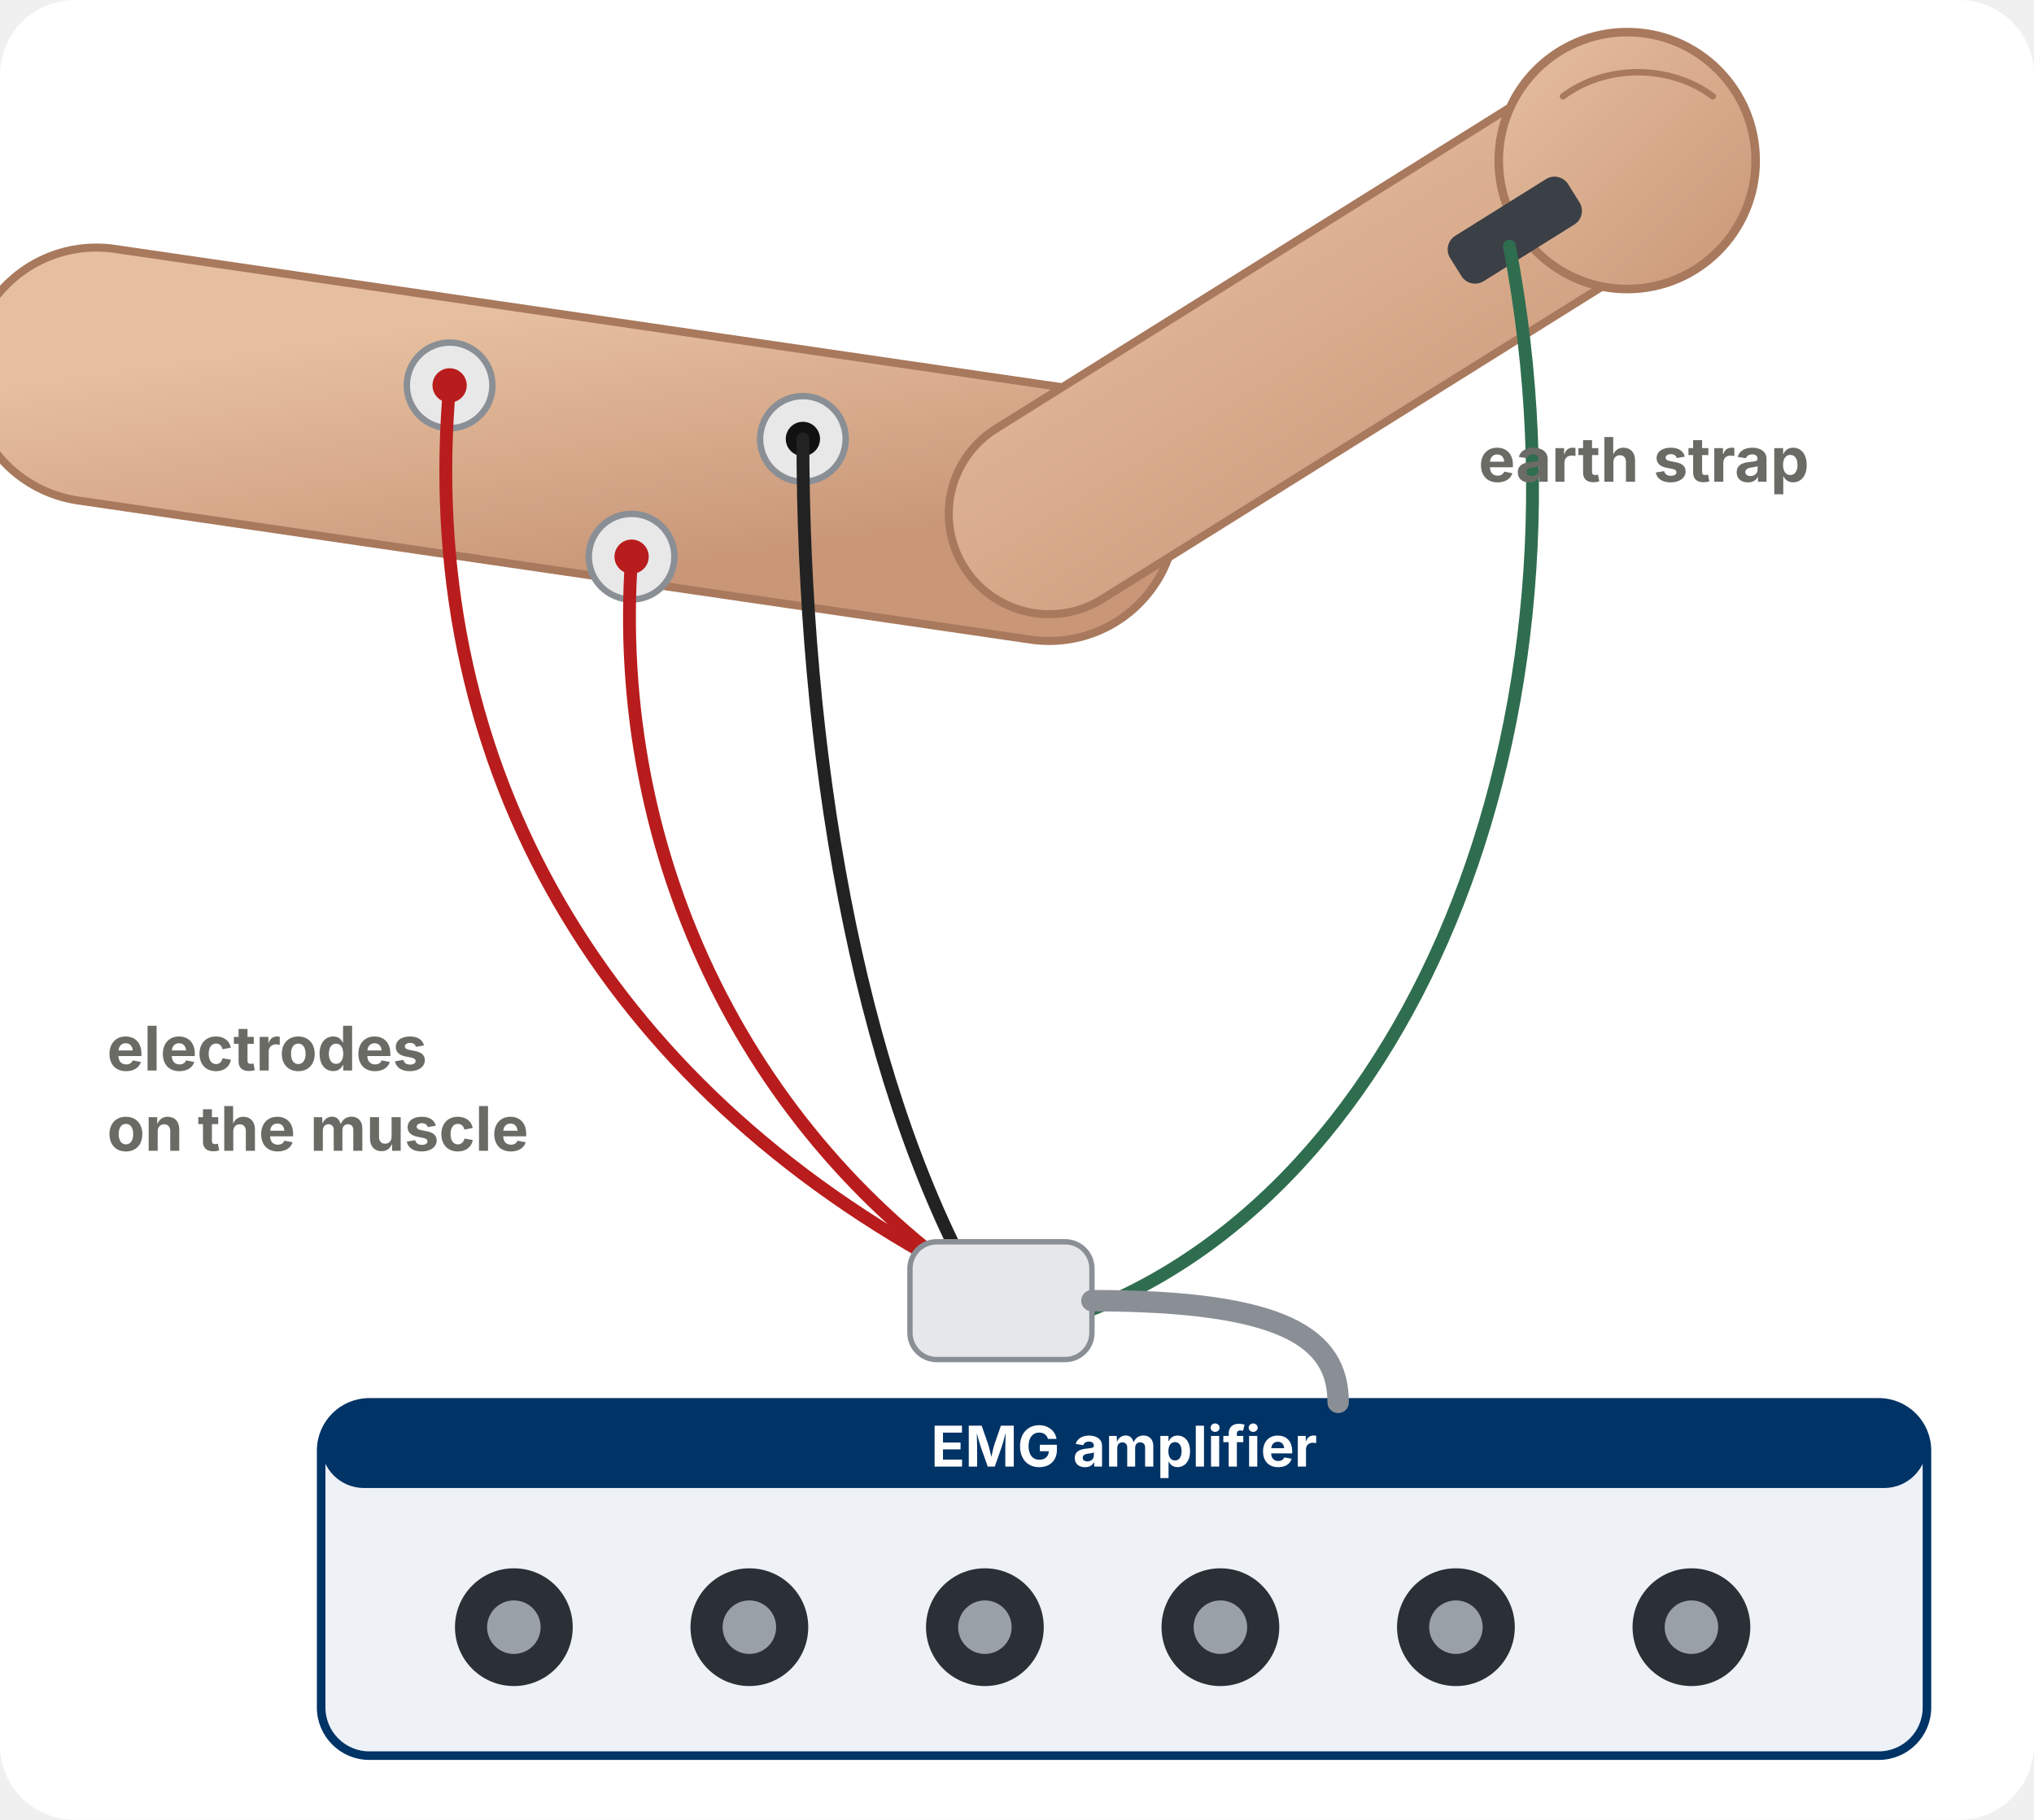
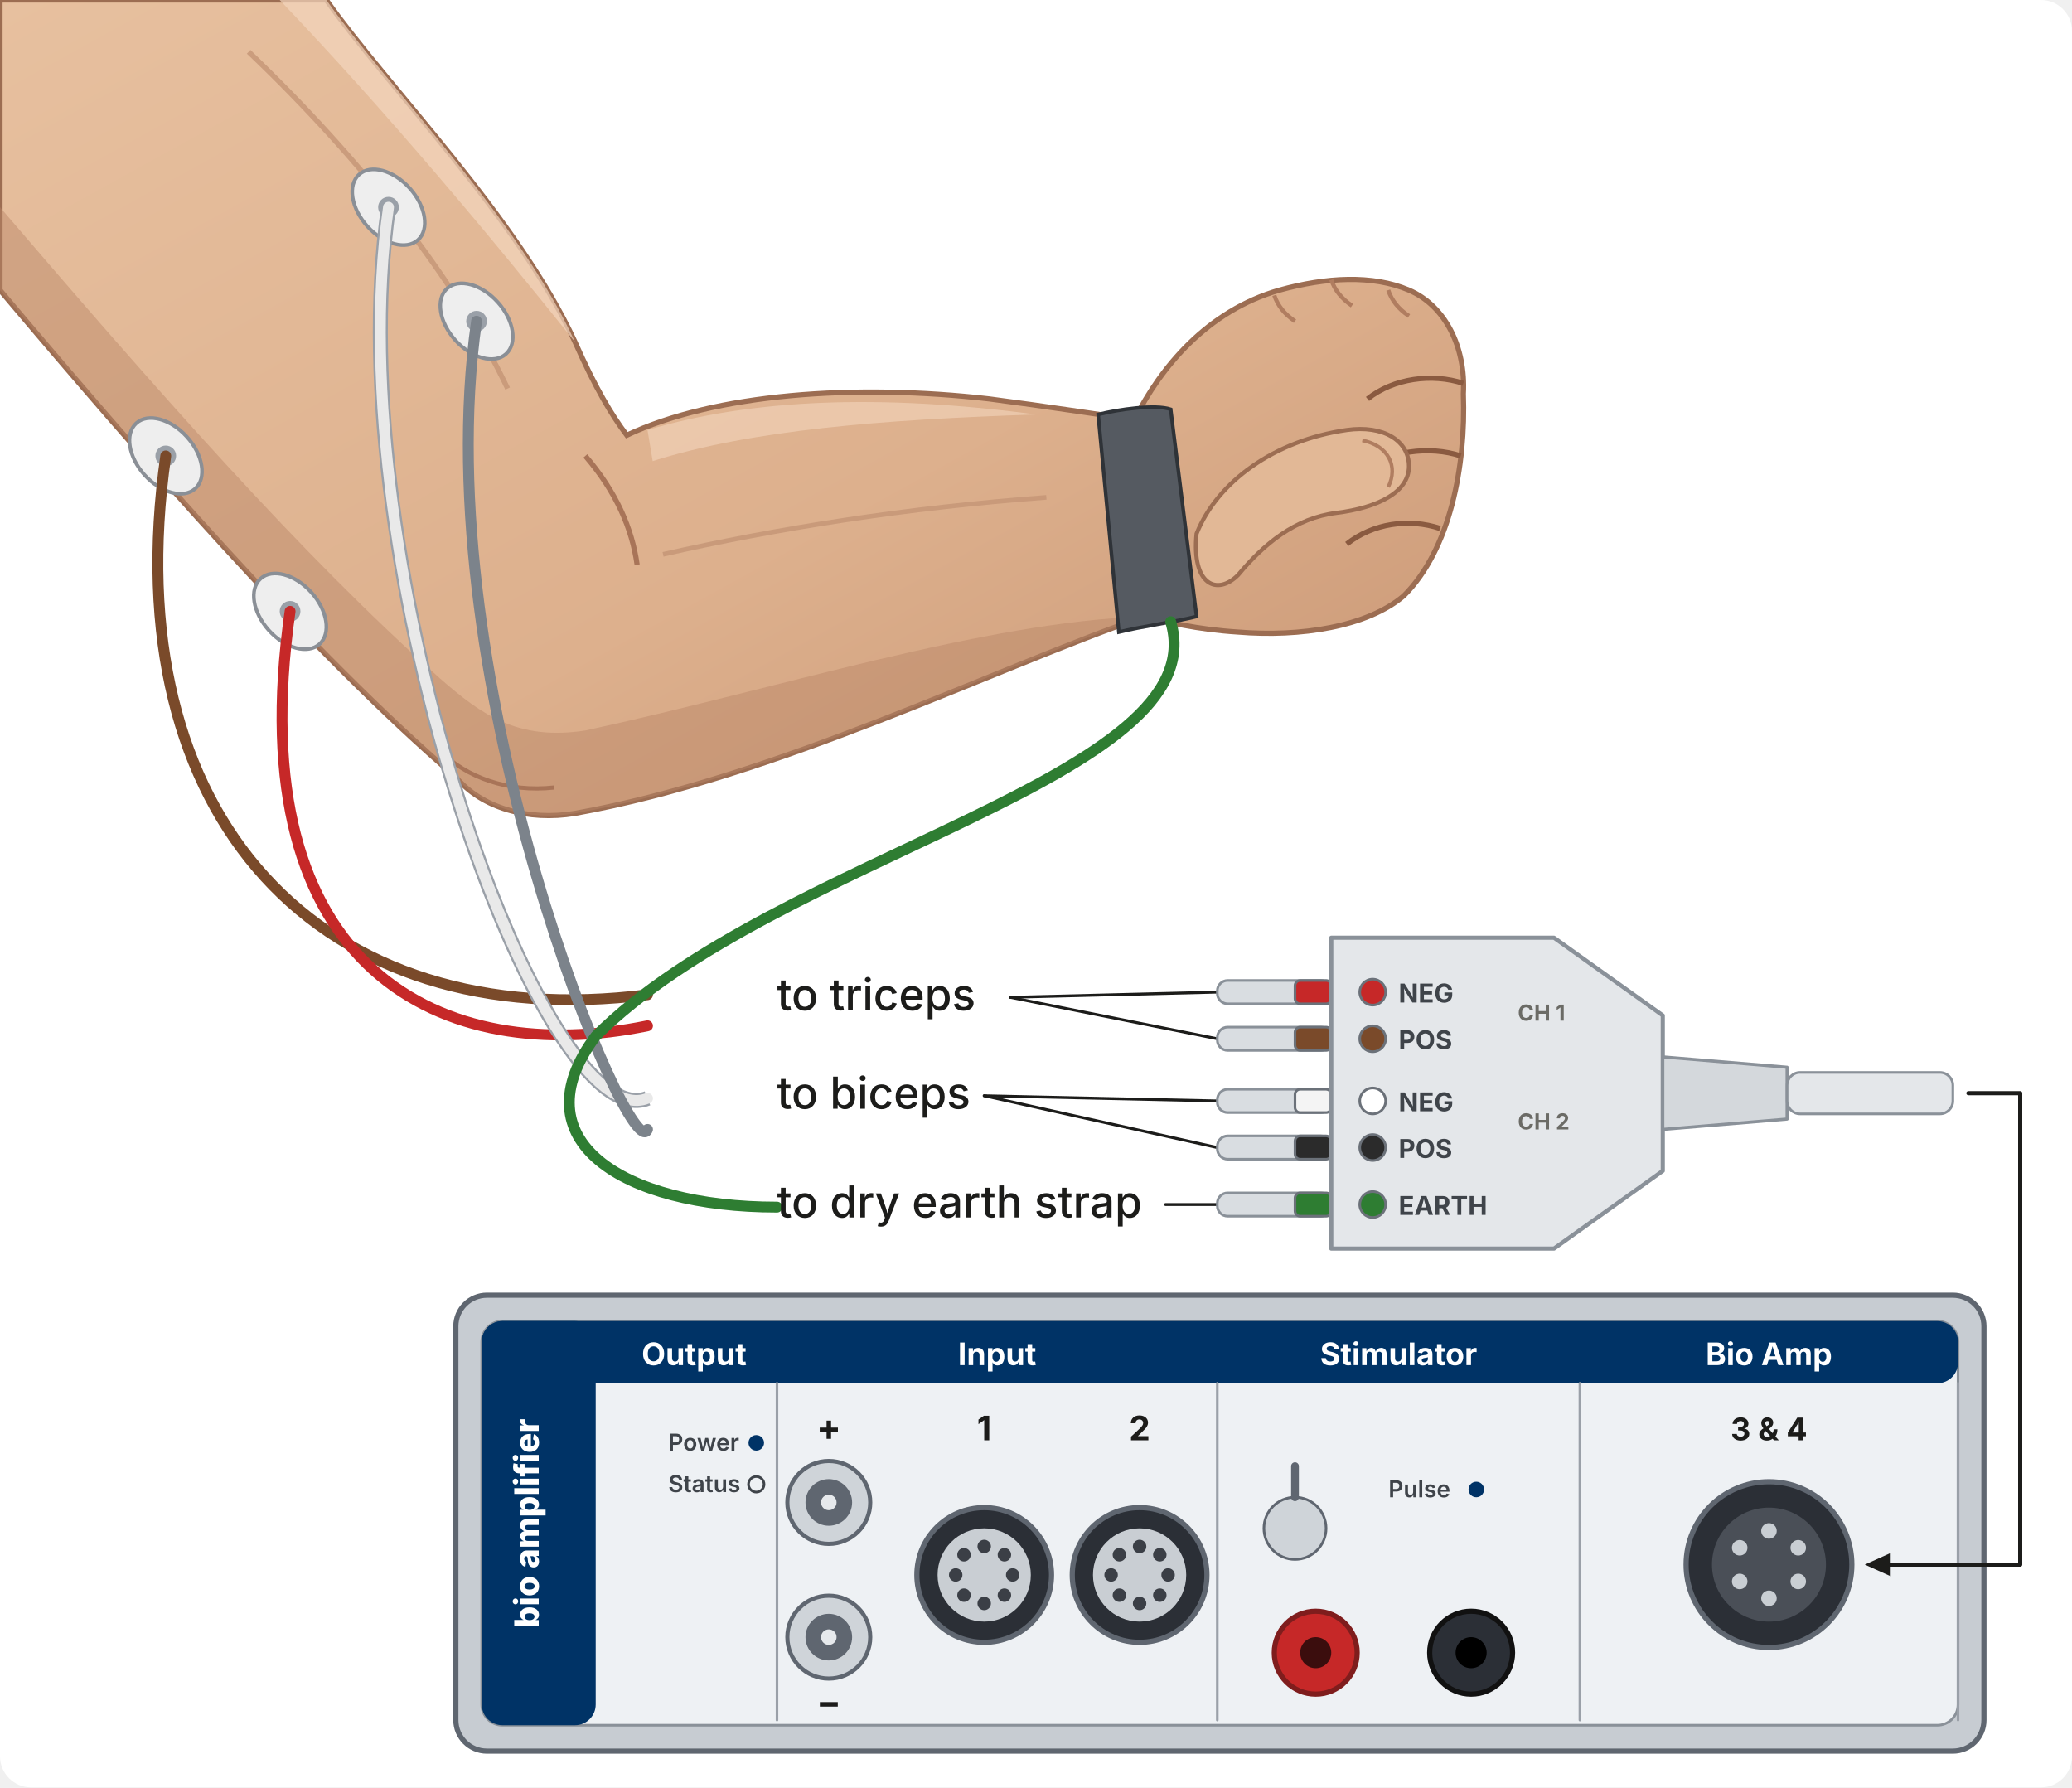
- <svg xmlns="http://www.w3.org/2000/svg" viewBox="0 0 380 340" width="380" height="340" font-family="Inter, 'Helvetica Neue', Helvetica, Arial, ui-sans-serif, system-ui, sans-serif">
+ <svg xmlns="http://www.w3.org/2000/svg" viewBox="0 0 800 690" width="800" height="690" font-family="Inter, 'Helvetica Neue', Helvetica, Arial, ui-sans-serif, system-ui, sans-serif">
  <defs>
-     <linearGradient id="m1" x1="0" y1="0" x2="1" y2="1">
-       <stop offset="0" stop-color="#f1f3f5" />
-       <stop offset=".45" stop-color="#c9ced4" />
-       <stop offset=".6" stop-color="#dde1e5" />
-       <stop offset="1" stop-color="#a5abb3" />
-     </linearGradient>
-     <linearGradient id="m2" x1="0" y1="0" x2="0" y2="1">
-       <stop offset="0" stop-color="#9aa0a8" />
-       <stop offset="1" stop-color="#6b7179" />
-     </linearGradient>
-     <linearGradient id="dk" x1="0" y1="0" x2="0" y2="1">
-       <stop offset="0" stop-color="#4a4f57" />
-       <stop offset="1" stop-color="#1c1f24" />
-     </linearGradient>
-     <radialGradient id="lens" cx=".38" cy=".34" r=".72">
-       <stop offset="0" stop-color="#8293ad" />
-       <stop offset=".35" stop-color="#2b3445" />
-       <stop offset="1" stop-color="#0b0e14" />
-     </radialGradient>
-     <linearGradient id="skin" x1="0" y1="0" x2="1" y2="1">
-       <stop offset="0" stop-color="#e6bf9f" />
-       <stop offset="1" stop-color="#c99778" />
+     <linearGradient id="skin2" x1="0" y1="0" x2="1" y2="1">
+       <stop offset="0" stop-color="#e7c09f" />
+       <stop offset=".6" stop-color="#ddb08d" />
+       <stop offset="1" stop-color="#c99674" />
    </linearGradient>
  </defs>
-   <rect x="0" y="0" width="380" height="340" rx="14" fill="#ffffff" />
-   <path d="M18 70 L196 96" fill="none" stroke="#a8795d" stroke-width="49" stroke-linejoin="round" stroke-linecap="round" />
-   <path d="M18 70 L196 96" fill="none" stroke="url(#skin)" stroke-width="46" stroke-linejoin="round" stroke-linecap="round" />
-   <path d="M196 96 L292 36" fill="none" stroke="#a8795d" stroke-width="39" stroke-linejoin="round" stroke-linecap="round" />
-   <path d="M196 96 L292 36" fill="none" stroke="url(#skin)" stroke-width="36" stroke-linejoin="round" stroke-linecap="round" />
-   <circle cx="304" cy="30" r="24" fill="url(#skin)" stroke="#a8795d" stroke-width="1.6" />
-   <path d="M292 18 C300 12 312 12 320 18" fill="none" stroke="#a8795d" stroke-width="1.2" stroke-linejoin="round" stroke-linecap="round" />
-   <rect x="270" y="38" width="26" height="10" rx="3" fill="#3b3f46" transform="rotate(-32 283 43)" />
-   <circle cx="84" cy="72" r="8" fill="#e8e8e8" stroke="#8a8f96" stroke-width="1.2" />
-   <circle cx="84" cy="72" r="3.2" fill="#b91c1c" />
-   <circle cx="150" cy="82" r="8" fill="#e8e8e8" stroke="#8a8f96" stroke-width="1.2" />
-   <circle cx="150" cy="82" r="3.2" fill="#111111" />
-   <circle cx="118" cy="104" r="8" fill="#e8e8e8" stroke="#8a8f96" stroke-width="1.2" />
-   <circle cx="118" cy="104" r="3.2" fill="#b91c1c" />
-   <path d="M84 72 C78 140 110 200 176 236" fill="none" stroke="#b91c1c" stroke-width="2.4" stroke-linejoin="round" stroke-linecap="round" />
-   <path d="M150 82 C150 140 160 200 182 240" fill="none" stroke="#222222" stroke-width="2.4" stroke-linejoin="round" stroke-linecap="round" />
-   <path d="M118 104 C114 160 140 214 188 244" fill="none" stroke="#b91c1c" stroke-width="2.4" stroke-linejoin="round" stroke-linecap="round" />
-   <path d="M282 46 C300 140 260 230 194 248" fill="none" stroke="#2f6d4f" stroke-width="2.4" stroke-linejoin="round" stroke-linecap="round" />
-   <rect x="170" y="232" width="34" height="22" rx="5" fill="#e5e7eb" stroke="#8a8f96" />
-   <rect x="60" y="262" width="300" height="66" rx="9" fill="#eef2f7" stroke="#003366" stroke-width="1.6" />
-   <rect x="60" y="262" width="300" height="16" rx="8" fill="#003366" />
-   <text x="210" y="274" text-anchor="middle" font-size="10.5" font-weight="700" fill="#ffffff">EMG amplifier</text>
-   <circle cx="96" cy="304" r="11" fill="#2b2f36" />
-   <circle cx="96" cy="304" r="5" fill="#9aa0a8" />
-   <circle cx="140" cy="304" r="11" fill="#2b2f36" />
-   <circle cx="140" cy="304" r="5" fill="#9aa0a8" />
-   <circle cx="184" cy="304" r="11" fill="#2b2f36" />
-   <circle cx="184" cy="304" r="5" fill="#9aa0a8" />
-   <circle cx="228" cy="304" r="11" fill="#2b2f36" />
-   <circle cx="228" cy="304" r="5" fill="#9aa0a8" />
-   <circle cx="272" cy="304" r="11" fill="#2b2f36" />
-   <circle cx="272" cy="304" r="5" fill="#9aa0a8" />
-   <circle cx="316" cy="304" r="11" fill="#2b2f36" />
-   <circle cx="316" cy="304" r="5" fill="#9aa0a8" />
-   <path d="M204 243 C240 243 250 250 250 262" fill="none" stroke="#8a8f96" stroke-width="4" stroke-linejoin="round" stroke-linecap="round" />
-   <text x="20" y="200" text-anchor="start" font-size="11.5" font-weight="700" fill="#6b6b66">electrodes</text>
-   <text x="20" y="215" text-anchor="start" font-size="11.5" font-weight="700" fill="#6b6b66">on the muscle</text>
-   <text x="338" y="90" text-anchor="end" font-size="11.5" font-weight="700" fill="#6b6b66">earth strap</text>
+   <rect width="800" height="690" rx="12" fill="#ffffff" />
+   <path d="M0 0 L126 0 C150 34 200 84 222 132 C230 150 236 160 242 168 C276 152 330 148 382 154 C405 157 424 160 438 162 C448 142 466 120 494 112 C512 107 530 106 544 112 C558 118 566 134 565 152 C566 180 560 212 542 230 C528 242 502 246 478 244 C462 243 450 240 442 238 C384 258 300 300 222 314 C204 317 186 312 176 300 C120 252 54 176 0 112 Z" fill="url(#skin2)" stroke="#9c6d52" stroke-width="2" />
+   <path d="M0 112 C54 176 120 252 176 300 C186 312 204 317 222 314 C300 300 384 258 442 238 C380 240 300 266 226 282 C200 286 186 276 170 262 C116 214 60 150 0 80 Z" fill="#b98466" opacity=".45" />
+   <path d="M126 0 C150 34 200 84 222 132 C190 92 150 44 108 0 Z" fill="#f3d6bd" opacity=".7" />
+   <path d="M250 166 C290 154 340 152 400 160 C340 162 290 166 252 178 Z" fill="#f3d6bd" opacity=".6" />
+   <path d="M96 20 C140 62 176 108 196 150" fill="none" stroke="#c49576" stroke-width="2" opacity=".8" />
+   <path d="M226 176 C238 190 244 204 246 218" fill="none" stroke="#a87458" stroke-width="2" />
+   <path d="M256 214 C300 204 350 196 404 192" fill="none" stroke="#c49576" stroke-width="1.8" opacity=".8" />
+   <path d="M170 290 C180 300 196 306 214 304" fill="none" stroke="#a87458" stroke-width="1.6" />
+   <path d="M492 114 Q494 120 500 124" fill="none" stroke="#b07d60" stroke-width="1.6" />
+   <path d="M514 108 Q516 114 522 118" fill="none" stroke="#b07d60" stroke-width="1.6" />
+   <path d="M536 112 Q538 118 544 122" fill="none" stroke="#b07d60" stroke-width="1.6" />
+   <path d="M528 154 C538 146 553 144 565 148" fill="none" stroke="#8a5a40" stroke-width="2" />
+   <path d="M526 182 C536 174 552 172 564 176" fill="none" stroke="#8a5a40" stroke-width="2" />
+   <path d="M520 210 C530 202 544 200 556 204" fill="none" stroke="#8a5a40" stroke-width="2" />
+   <path d="M462 206 C470 186 492 170 520 166 C534 164 544 170 544 180 C544 190 532 196 516 198 C500 200 488 210 478 222 C470 230 460 226 462 206 Z" fill="#e2b896" stroke="#9c6d52" stroke-width="1.6" />
+   <path d="M526 170 C536 172 540 180 536 188" fill="none" stroke="#b07d60" stroke-width="1.4" />
+   <path d="M424 160 C432 158 446 156 452 158 L462 238 C454 240 440 242 432 244 Z" fill="#555a61" stroke="#2f3338" stroke-width="1.4" />
+   <ellipse cx="64" cy="176" rx="17" ry="11" fill="#eeeeee" stroke="#8a8f96" stroke-width="1.4" transform="rotate(48 64 176)" />
+   <circle cx="64" cy="176" r="4" fill="#9aa0a8" />
+   <ellipse cx="112" cy="236" rx="17" ry="11" fill="#eeeeee" stroke="#8a8f96" stroke-width="1.4" transform="rotate(48 112 236)" />
+   <circle cx="112" cy="236" r="4" fill="#9aa0a8" />
+   <ellipse cx="150" cy="80" rx="17" ry="11" fill="#eeeeee" stroke="#8a8f96" stroke-width="1.4" transform="rotate(48 150 80)" />
+   <circle cx="150" cy="80" r="4" fill="#9aa0a8" />
+   <ellipse cx="184" cy="124" rx="17" ry="11" fill="#eeeeee" stroke="#8a8f96" stroke-width="1.4" transform="rotate(48 184 124)" />
+   <circle cx="184" cy="124" r="4" fill="#9aa0a8" />
+   <path d="M64 176 C44 316 124 400 250 384" fill="none" stroke="#7a4a2a" stroke-width="4.2" stroke-linecap="round" />
+   <path d="M112 236 C92 376 172 412 250 396" fill="none" stroke="#c62828" stroke-width="4.2" stroke-linecap="round" />
+   <path d="M150 80 C130 220 210 440 250 424" fill="none" stroke="#9aa0a8" stroke-width="5.8" />
+   <path d="M150 80 C130 220 210 440 250 424" fill="none" stroke="#e9e9e9" stroke-width="4.2" stroke-linecap="round" />
+   <path d="M184 124 C164 264 244 452 250 436" fill="none" stroke="#7c838b" stroke-width="4.2" stroke-linecap="round" />
+   <path d="M452 240 C470 300 300 330 230 400 C200 440 240 466 300 466" fill="none" stroke="#2e7d32" stroke-width="4.2" stroke-linecap="round" />
+   <text x="300" y="390" text-anchor="start" font-size="17" font-weight="500" fill="#1c1c1a">to triceps</text>
+   <path d="M390 385 L470 383" fill="none" stroke="#1c1c1a" stroke-width="1.1" stroke-linecap="round" stroke-linejoin="round" />
+   <path d="M390 385 L470 401" fill="none" stroke="#1c1c1a" stroke-width="1.1" stroke-linecap="round" stroke-linejoin="round" />
+   <text x="300" y="428" text-anchor="start" font-size="17" font-weight="500" fill="#1c1c1a">to biceps</text>
+   <path d="M380 423 L470 425" fill="none" stroke="#1c1c1a" stroke-width="1.1" stroke-linecap="round" stroke-linejoin="round" />
+   <path d="M380 423 L470 443" fill="none" stroke="#1c1c1a" stroke-width="1.1" stroke-linecap="round" stroke-linejoin="round" />
+   <text x="300" y="470" text-anchor="start" font-size="17" font-weight="500" fill="#1c1c1a">to dry earth strap</text>
+   <path d="M450 465 L470 465" fill="none" stroke="#1c1c1a" stroke-width="1.1" stroke-linecap="round" stroke-linejoin="round" />
+   <rect x="470" y="378.5" width="44" height="9" rx="4" fill="#d9dde1" stroke="#8a9199" />
+   <rect x="500" y="378.5" width="14" height="9" rx="2" fill="#c62828" stroke="#6b7179" />
+   <rect x="470" y="396.5" width="44" height="9" rx="4" fill="#d9dde1" stroke="#8a9199" />
+   <rect x="500" y="396.5" width="14" height="9" rx="2" fill="#7a4a2a" stroke="#6b7179" />
+   <rect x="470" y="420.5" width="44" height="9" rx="4" fill="#d9dde1" stroke="#8a9199" />
+   <rect x="500" y="420.5" width="14" height="9" rx="2" fill="#f4f4f4" stroke="#6b7179" />
+   <rect x="470" y="438.5" width="44" height="9" rx="4" fill="#d9dde1" stroke="#8a9199" />
+   <rect x="500" y="438.5" width="14" height="9" rx="2" fill="#2b2b2b" stroke="#6b7179" />
+   <rect x="470" y="460.5" width="44" height="9" rx="4" fill="#d9dde1" stroke="#8a9199" />
+   <rect x="500" y="460.5" width="14" height="9" rx="2" fill="#2e7d32" stroke="#6b7179" />
+   <path d="M514 362 L600 362 L642 392 L642 452 L600 482 L514 482 Z" fill="#e4e7ea" stroke="#8a9199" stroke-width="1.6" stroke-linejoin="round" />
+   <circle cx="530" cy="383" r="5" fill="#c62828" stroke="#6b7179" />
+   <text x="540" y="387" text-anchor="start" font-size="10" font-weight="650" fill="#3f444a">NEG</text>
+   <circle cx="530" cy="401" r="5" fill="#7a4a2a" stroke="#6b7179" />
+   <text x="540" y="405" text-anchor="start" font-size="10" font-weight="650" fill="#3f444a">POS</text>
+   <circle cx="530" cy="425" r="5" fill="#ffffff" stroke="#6b7179" />
+   <text x="540" y="429" text-anchor="start" font-size="10" font-weight="650" fill="#3f444a">NEG</text>
+   <circle cx="530" cy="443" r="5" fill="#2b2b2b" stroke="#6b7179" />
+   <text x="540" y="447" text-anchor="start" font-size="10" font-weight="650" fill="#3f444a">POS</text>
+   <circle cx="530" cy="465" r="5" fill="#2e7d32" stroke="#6b7179" />
+   <text x="540" y="469" text-anchor="start" font-size="10" font-weight="650" fill="#3f444a">EARTH</text>
+   <text x="586" y="394" text-anchor="start" font-size="8.5" font-weight="650" fill="#6b6b66">CH 1</text>
+   <text x="586" y="436" text-anchor="start" font-size="8.5" font-weight="650" fill="#6b6b66">CH 2</text>
+   <path d="M642 408 L690 412 L690 432 L642 436 Z" fill="#d4d8dc" stroke="#8a9199" stroke-width="1.2" stroke-linejoin="round" />
+   <rect x="690" y="414" width="64" height="16" rx="5" fill="#e4e7ea" stroke="#8a9199" />
+   <rect x="176" y="500" width="590" height="176" rx="12" fill="#c7ccd2" stroke="#5f6670" stroke-width="2" />
+   <rect x="186" y="510" width="570" height="156" rx="8" fill="#eef1f4" stroke="#8a9199" />
+   <rect x="186" y="510" width="570" height="24" rx="8" fill="#003366" />
+   <rect x="186" y="510" width="44" height="156" rx="8" fill="#003366" />
+   <text x="208" y="588" text-anchor="middle" font-size="13" font-weight="800" fill="#ffffff" transform="rotate(-90 208 588)">bio amplifier</text>
+   <text x="268" y="527" text-anchor="middle" font-size="12" font-weight="700" fill="#ffffff">Output</text>
+   <path d="M300 534 L300 664" fill="none" stroke="#9aa0a8" stroke-width="1" stroke-linecap="round" stroke-linejoin="round" />
+   <text x="385" y="527" text-anchor="middle" font-size="12" font-weight="700" fill="#ffffff">Input</text>
+   <path d="M470 534 L470 664" fill="none" stroke="#9aa0a8" stroke-width="1" stroke-linecap="round" stroke-linejoin="round" />
+   <text x="540" y="527" text-anchor="middle" font-size="12" font-weight="700" fill="#ffffff">Stimulator</text>
+   <path d="M610 534 L610 664" fill="none" stroke="#9aa0a8" stroke-width="1" stroke-linecap="round" stroke-linejoin="round" />
+   <text x="683" y="527" text-anchor="middle" font-size="12" font-weight="700" fill="#ffffff">Bio Amp</text>
+   <path d="M756 534 L756 664" fill="none" stroke="#9aa0a8" stroke-width="1" stroke-linecap="round" stroke-linejoin="round" />
+   <text x="258" y="560" text-anchor="start" font-size="9" font-weight="600" fill="#3f444a">Power</text>
+   <circle cx="292" cy="557" r="3" fill="#003366" />
+   <text x="258" y="576" text-anchor="start" font-size="9" font-weight="600" fill="#3f444a">Status</text>
+   <circle cx="292" cy="573" r="3" fill="none" stroke="#3f444a" />
+   <circle cx="320" cy="580" r="16" fill="#cfd4d9" stroke="#5f6670" stroke-width="1.6" />
+   <circle cx="320" cy="580" r="9" fill="#5f6670" />
+   <circle cx="320" cy="580" r="3" fill="#e6e9ec" />
+   <circle cx="320" cy="632" r="16" fill="#cfd4d9" stroke="#5f6670" stroke-width="1.6" />
+   <circle cx="320" cy="632" r="9" fill="#5f6670" />
+   <circle cx="320" cy="632" r="3" fill="#e6e9ec" />
+   <text x="320" y="556" text-anchor="middle" font-size="14" font-weight="700" fill="#1c1c1a">+</text>
+   <text x="320" y="662" text-anchor="middle" font-size="14" font-weight="700" fill="#1c1c1a">−</text>
+   <text x="380" y="556" text-anchor="middle" font-size="13" font-weight="700" fill="#1c1c1a">1</text>
+   <circle cx="380" cy="608" r="26" fill="#2b2f36" stroke="#5f6670" stroke-width="2" />
+   <circle cx="380" cy="608" r="18" fill="#c9ced3" />
+   <circle cx="391" cy="608" r="2.6" fill="#3b3f46" />
+   <circle cx="387.8" cy="615.8" r="2.6" fill="#3b3f46" />
+   <circle cx="380" cy="619" r="2.6" fill="#3b3f46" />
+   <circle cx="372.2" cy="615.8" r="2.6" fill="#3b3f46" />
+   <circle cx="369" cy="608" r="2.6" fill="#3b3f46" />
+   <circle cx="372.2" cy="600.2" r="2.6" fill="#3b3f46" />
+   <circle cx="380" cy="597" r="2.6" fill="#3b3f46" />
+   <circle cx="387.8" cy="600.2" r="2.6" fill="#3b3f46" />
+   <text x="440" y="556" text-anchor="middle" font-size="13" font-weight="700" fill="#1c1c1a">2</text>
+   <circle cx="440" cy="608" r="26" fill="#2b2f36" stroke="#5f6670" stroke-width="2" />
+   <circle cx="440" cy="608" r="18" fill="#c9ced3" />
+   <circle cx="451" cy="608" r="2.6" fill="#3b3f46" />
+   <circle cx="447.8" cy="615.8" r="2.6" fill="#3b3f46" />
+   <circle cx="440" cy="619" r="2.6" fill="#3b3f46" />
+   <circle cx="432.2" cy="615.8" r="2.6" fill="#3b3f46" />
+   <circle cx="429" cy="608" r="2.6" fill="#3b3f46" />
+   <circle cx="432.2" cy="600.2" r="2.6" fill="#3b3f46" />
+   <circle cx="440" cy="597" r="2.6" fill="#3b3f46" />
+   <circle cx="447.8" cy="600.2" r="2.6" fill="#3b3f46" />
+   <circle cx="500" cy="590" r="12" fill="#cfd4d9" stroke="#5f6670" />
+   <path d="M500 578 L500 566" fill="none" stroke="#5f6670" stroke-width="3" stroke-linecap="round" stroke-linejoin="round" />
+   <circle cx="508" cy="638" r="16" fill="#c62828" stroke="#7f1d1d" stroke-width="2" />
+   <circle cx="508" cy="638" r="6" fill="#3b0d0d" />
+   <circle cx="568" cy="638" r="16" fill="#2b2f36" stroke="#111" stroke-width="2" />
+   <circle cx="568" cy="638" r="6" fill="#000" />
+   <text x="560" y="578" text-anchor="end" font-size="9" font-weight="600" fill="#3f444a">Pulse</text>
+   <circle cx="570" cy="575" r="3" fill="#003366" />
+   <text x="683" y="556" text-anchor="middle" font-size="12" font-weight="700" fill="#1c1c1a">3 &amp; 4</text>
+   <circle cx="683" cy="604" r="32" fill="#2b2f36" stroke="#5f6670" stroke-width="2" />
+   <circle cx="683" cy="604" r="22" fill="#4a4f57" />
+   <circle cx="683" cy="591" r="3" fill="#c9ced3" />
+   <circle cx="694.3" cy="597.5" r="3" fill="#c9ced3" />
+   <circle cx="694.3" cy="610.5" r="3" fill="#c9ced3" />
+   <circle cx="683" cy="617" r="3" fill="#c9ced3" />
+   <circle cx="671.7" cy="610.5" r="3" fill="#c9ced3" />
+   <circle cx="671.7" cy="597.5" r="3" fill="#c9ced3" />
+   <path d="M760 422 L780 422 L780 604 L728 604" fill="none" stroke="#1c1c1a" stroke-width="1.6" stroke-linecap="round" stroke-linejoin="round" />
+   <path d="M720 604 L730 599.5 L730 608.5 Z" fill="#1c1c1a" stroke="none" stroke-width="1" stroke-linejoin="round" />
</svg>
